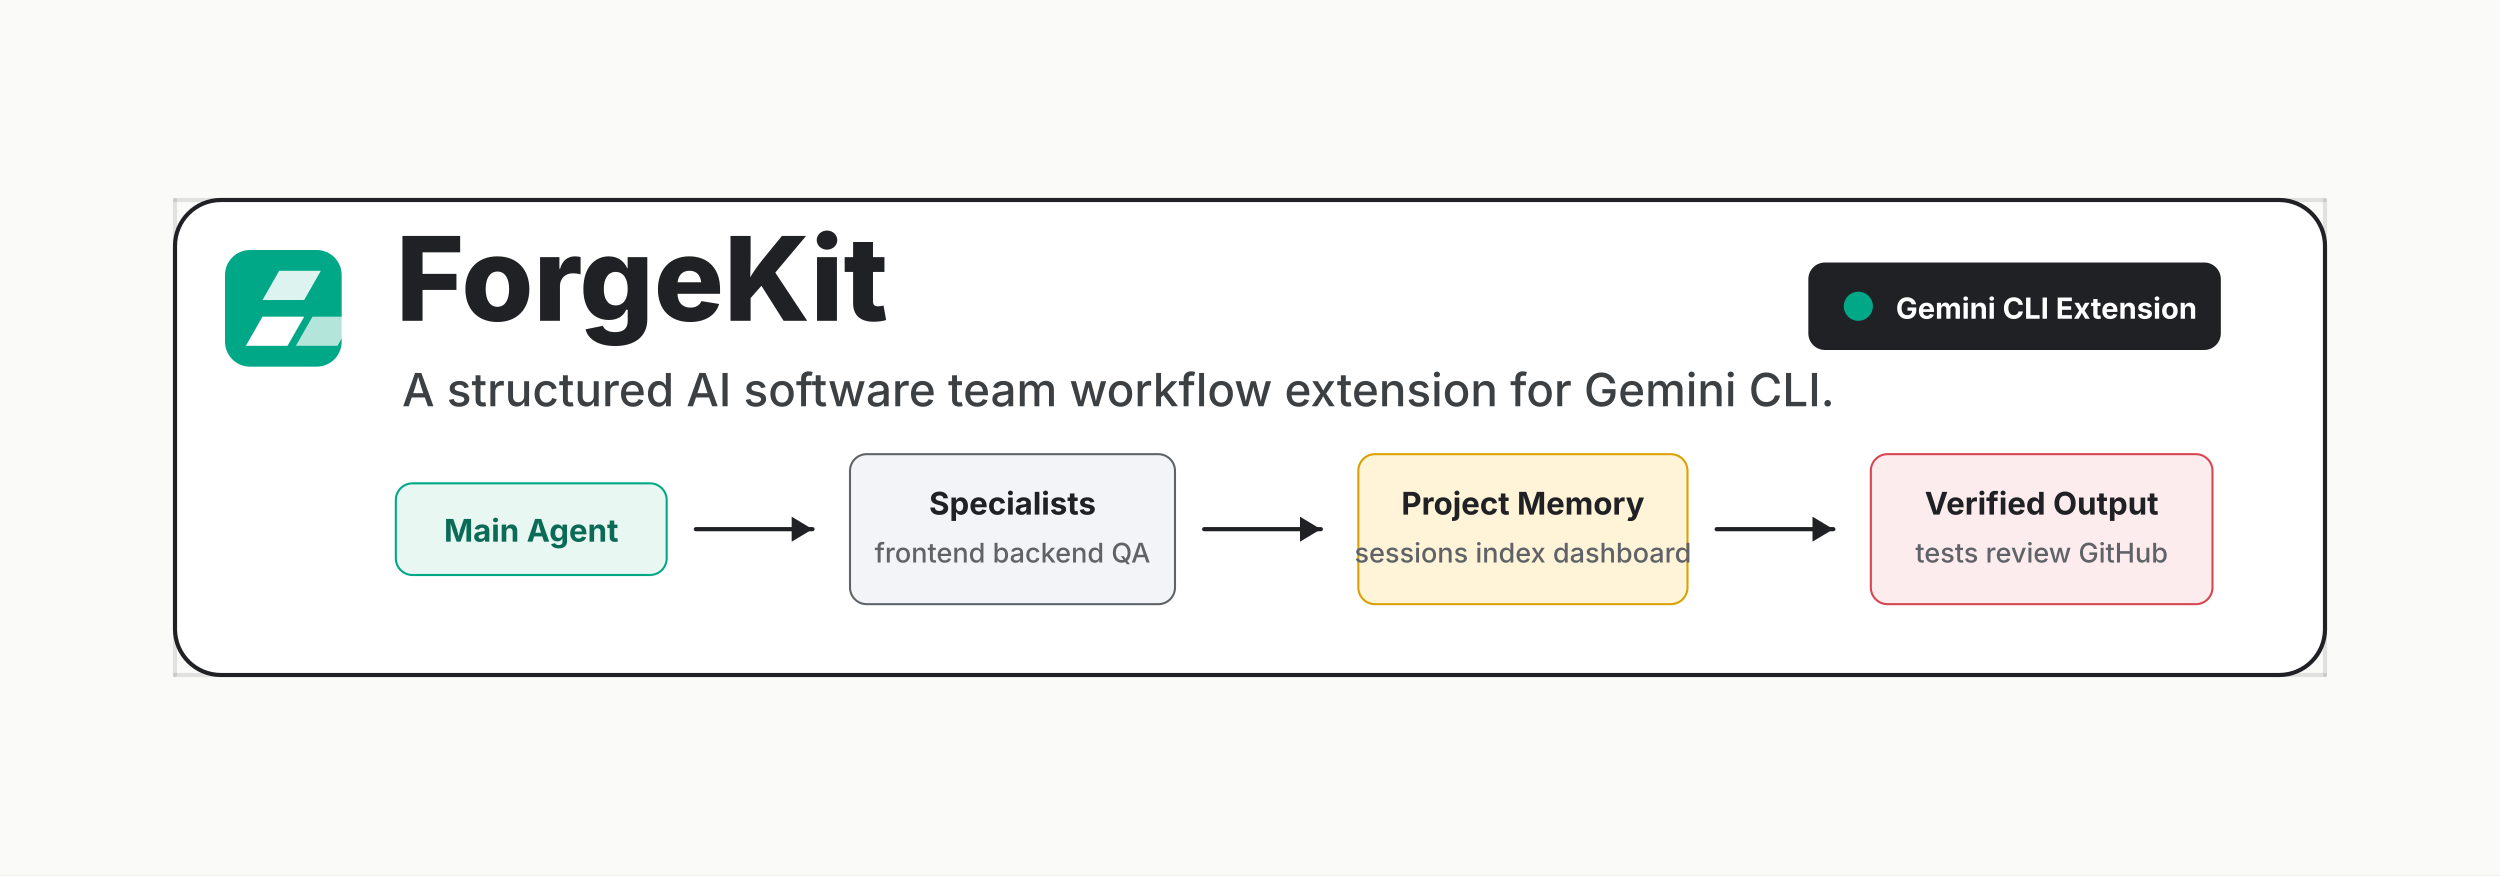
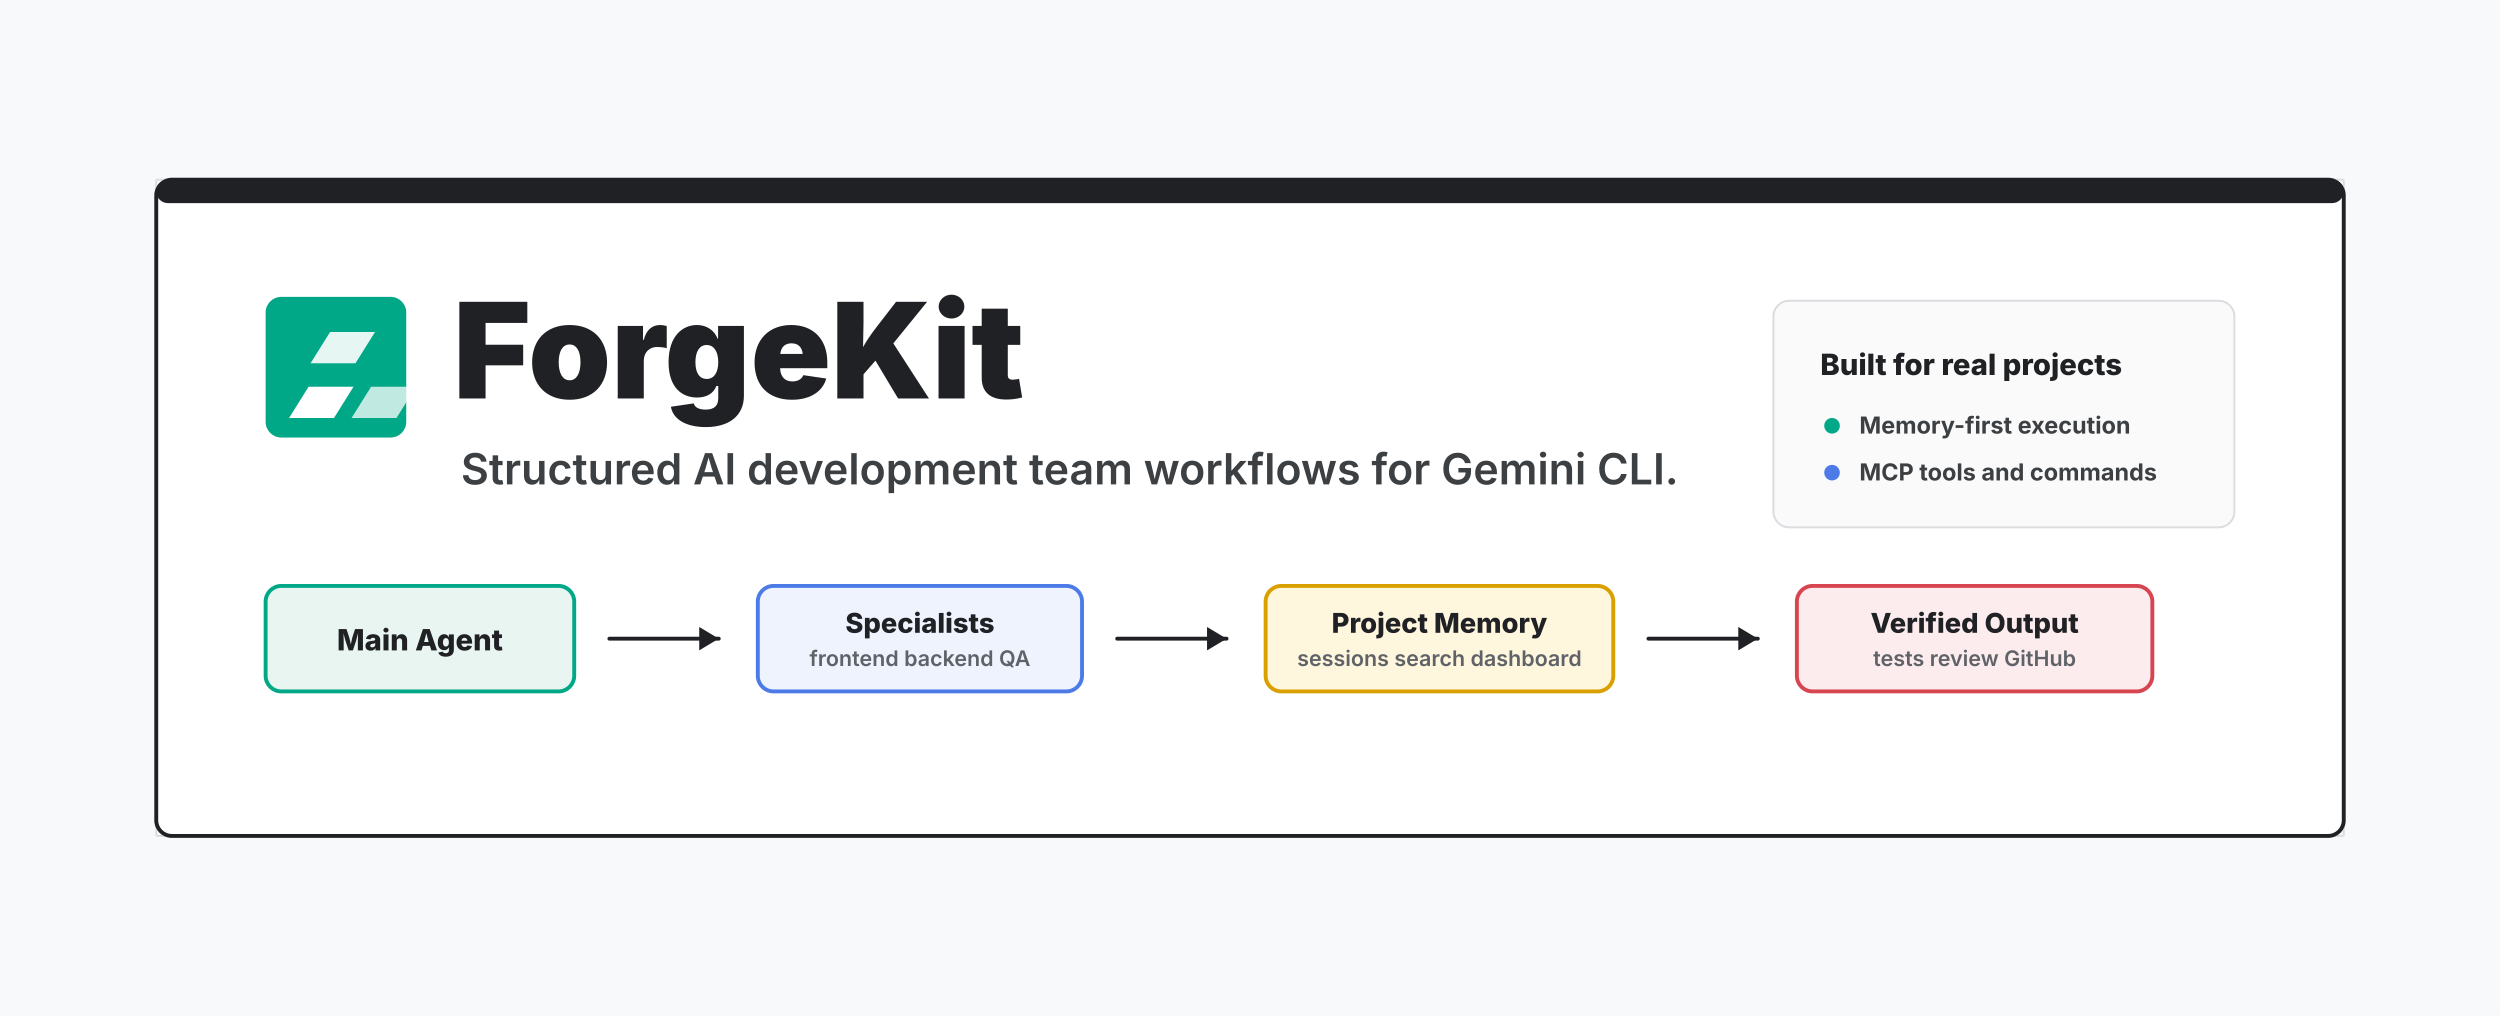
- <svg xmlns="http://www.w3.org/2000/svg" width="1200" height="420" viewBox="0 0 1200 420" fill="none" role="img" aria-labelledby="title desc">
-   <rect width="1200" height="420" rx="28" fill="#FAFAF8" />
-   <path d="M0 0H1200V420H0V0Z" fill="#FAFAF8" />
-   <path d="M84 96H1116" stroke="#202124" stroke-width="2" stroke-linecap="round" opacity="0.12" />
-   <path d="M84 324H1116" stroke="#202124" stroke-width="2" stroke-linecap="round" opacity="0.12" />
-   <path d="M84 96V324" stroke="#202124" stroke-width="2" stroke-linecap="round" opacity="0.12" />
-   <path d="M1116 96V324" stroke="#202124" stroke-width="2" stroke-linecap="round" opacity="0.12" />
-   <rect x="84" y="96" width="1032" height="228" rx="22" fill="#FFFFFF" stroke="#202124" stroke-width="2" />
-   <rect x="108" y="120" width="56" height="56" rx="12" fill="#00A887" />
-   <path d="M126 152H146L138 166H118L126 152Z" fill="#FFFFFF" />
-   <path d="M134 130H154L146 144H126L134 130Z" fill="#FFFFFF" opacity="0.86" />
-   <path d="M150 152H170L162 166H142L150 152Z" fill="#FFFFFF" opacity="0.7" />
-   <text x="190" y="154" font-family="Inter, ui-sans-serif, system-ui, -apple-system, BlinkMacSystemFont, Segoe UI, sans-serif" font-size="56" font-weight="800" fill="#202124" letter-spacing="0">ForgeKit</text>
-   <text x="193" y="195" font-family="Inter, ui-sans-serif, system-ui, -apple-system, BlinkMacSystemFont, Segoe UI, sans-serif" font-size="22" font-weight="500" fill="#3C4043" letter-spacing="0">A structured AI software team workflow extension for Gemini CLI.</text>
-   <g transform="translate(190 232)">
-     <rect width="130" height="44" rx="8" fill="#E9F7F3" stroke="#00A887" />
-     <text x="65" y="28" text-anchor="middle" font-family="Inter, ui-sans-serif, system-ui, sans-serif" font-size="15" font-weight="700" fill="#0B6B57">Main Agent</text>
-   </g>
-   <path d="M334 254H390" stroke="#202124" stroke-width="2" stroke-linecap="round" />
-   <path d="M390 254L380 248V260L390 254Z" fill="#202124" />
-   <g transform="translate(408 218)">
-     <rect width="156" height="72" rx="8" fill="#F2F4F7" stroke="#5F6368" />
-     <text x="78" y="29" text-anchor="middle" font-family="Inter, ui-sans-serif, system-ui, sans-serif" font-size="15" font-weight="700" fill="#202124">Specialists</text>
-     <text x="78" y="52" text-anchor="middle" font-family="Inter, ui-sans-serif, system-ui, sans-serif" font-size="13" font-weight="500" fill="#5F6368">frontend backend QA</text>
-   </g>
-   <path d="M578 254H634" stroke="#202124" stroke-width="2" stroke-linecap="round" />
-   <path d="M634 254L624 248V260L634 254Z" fill="#202124" />
-   <g transform="translate(652 218)">
-     <rect width="158" height="72" rx="8" fill="#FFF4D8" stroke="#D9A000" />
-     <text x="79" y="29" text-anchor="middle" font-family="Inter, ui-sans-serif, system-ui, sans-serif" font-size="15" font-weight="700" fill="#202124">Project Memory</text>
-     <text x="79" y="52" text-anchor="middle" font-family="Inter, ui-sans-serif, system-ui, sans-serif" font-size="13" font-weight="500" fill="#5F6368">sessions index dashboard</text>
-   </g>
-   <path d="M824 254H880" stroke="#202124" stroke-width="2" stroke-linecap="round" />
-   <path d="M880 254L870 248V260L880 254Z" fill="#202124" />
-   <g transform="translate(898 218)">
-     <rect width="164" height="72" rx="8" fill="#FDECEE" stroke="#D64550" />
-     <text x="82" y="29" text-anchor="middle" font-family="Inter, ui-sans-serif, system-ui, sans-serif" font-size="15" font-weight="700" fill="#202124">Verified Output</text>
-     <text x="82" y="52" text-anchor="middle" font-family="Inter, ui-sans-serif, system-ui, sans-serif" font-size="13" font-weight="500" fill="#5F6368">tests review GitHub</text>
-   </g>
-   <g transform="translate(868 126)">
-     <rect width="198" height="42" rx="8" fill="#202124" />
-     <circle cx="24" cy="21" r="7" fill="#00A887" />
-     <text x="42" y="27" font-family="Inter, ui-sans-serif, system-ui, sans-serif" font-size="14" font-weight="700" fill="#FFFFFF">Gemini CLI Extension</text>
+ <svg xmlns="http://www.w3.org/2000/svg" width="1280" height="520" viewBox="0 0 1280 520" fill="none" role="img" aria-labelledby="title desc">
+   <rect width="1280" height="520" fill="#F7F9FB" />
+   <path d="M0 0H1280V520H0V0Z" fill="#F7F9FB" />
+   <path d="M80 92H1200" stroke="#DADCE0" stroke-width="1" />
+   <path d="M80 428H1200" stroke="#DADCE0" stroke-width="1" />
+   <path d="M80 92V428" stroke="#DADCE0" stroke-width="1" />
+   <path d="M1200 92V428" stroke="#DADCE0" stroke-width="1" />
+   <g transform="translate(80 92)">
+     <rect width="1120" height="336" rx="8" fill="#FFFFFF" stroke="#202124" stroke-width="2" />
+     <rect width="1120" height="12" rx="6" fill="#202124" />
+     <g transform="translate(56 60)">
+       <rect width="72" height="72" rx="8" fill="#00A887" />
+       <path d="M22 46H45L35 62H12L22 46Z" fill="#FFFFFF" />
+       <path d="M33 18H56L46 34H23L33 18Z" fill="#FFFFFF" opacity="0.9" />
+       <path d="M54 46H77L67 62H44L54 46Z" fill="#FFFFFF" opacity="0.75" />
+     </g>
+     <text x="152" y="112" font-family="Inter, ui-sans-serif, system-ui, -apple-system, BlinkMacSystemFont, Segoe UI, sans-serif" font-size="68" font-weight="850" fill="#202124" letter-spacing="0">ForgeKit</text>
+     <text x="156" y="156" font-family="Inter, ui-sans-serif, system-ui, -apple-system, BlinkMacSystemFont, Segoe UI, sans-serif" font-size="22" font-weight="600" fill="#3C4043" letter-spacing="0">Structured AI development team workflows for Gemini CLI.</text>
+     <g transform="translate(56 208)">
+       <g>
+         <rect width="158" height="54" rx="8" fill="#E8F5F1" stroke="#00A887" stroke-width="2" />
+         <text x="79" y="33" text-anchor="middle" font-family="Inter, ui-sans-serif, system-ui, sans-serif" font-size="15" font-weight="800" fill="#202124">Main Agent</text>
+       </g>
+       <path d="M176 27H232" stroke="#202124" stroke-width="2" stroke-linecap="round" />
+       <path d="M232 27L222 21V33L232 27Z" fill="#202124" />
+       <g transform="translate(252 0)">
+         <rect width="166" height="54" rx="8" fill="#EEF3FE" stroke="#4C7BE8" stroke-width="2" />
+         <text x="83" y="24" text-anchor="middle" font-family="Inter, ui-sans-serif, system-ui, sans-serif" font-size="14" font-weight="800" fill="#202124">Specialists</text>
+         <text x="83" y="41" text-anchor="middle" font-family="Inter, ui-sans-serif, system-ui, sans-serif" font-size="11" font-weight="600" fill="#5F6368">frontend backend QA</text>
+       </g>
+       <path d="M436 27H492" stroke="#202124" stroke-width="2" stroke-linecap="round" />
+       <path d="M492 27L482 21V33L492 27Z" fill="#202124" />
+       <g transform="translate(512 0)">
+         <rect width="178" height="54" rx="8" fill="#FFF6DE" stroke="#D9A000" stroke-width="2" />
+         <text x="89" y="24" text-anchor="middle" font-family="Inter, ui-sans-serif, system-ui, sans-serif" font-size="14" font-weight="800" fill="#202124">Project Memory</text>
+         <text x="89" y="41" text-anchor="middle" font-family="Inter, ui-sans-serif, system-ui, sans-serif" font-size="11" font-weight="600" fill="#5F6368">sessions search dashboard</text>
+       </g>
+       <path d="M708 27H764" stroke="#202124" stroke-width="2" stroke-linecap="round" />
+       <path d="M764 27L754 21V33L764 27Z" fill="#202124" />
+       <g transform="translate(784 0)">
+         <rect width="182" height="54" rx="8" fill="#FDECEE" stroke="#D64550" stroke-width="2" />
+         <text x="91" y="24" text-anchor="middle" font-family="Inter, ui-sans-serif, system-ui, sans-serif" font-size="14" font-weight="800" fill="#202124">Verified Output</text>
+         <text x="91" y="41" text-anchor="middle" font-family="Inter, ui-sans-serif, system-ui, sans-serif" font-size="11" font-weight="600" fill="#5F6368">tests review GitHub</text>
+       </g>
+     </g>
+     <g transform="translate(828 62)">
+       <rect width="236" height="116" rx="8" fill="#FAFAFA" stroke="#DADCE0" />
+       <text x="24" y="38" font-family="Inter, ui-sans-serif, system-ui, sans-serif" font-size="15" font-weight="800" fill="#202124">Built for real projects</text>
+       <g transform="translate(24 58)">
+         <circle cx="6" cy="6" r="4" fill="#00A887" />
+         <text x="20" y="10" font-family="Inter, ui-sans-serif, system-ui, sans-serif" font-size="12" font-weight="650" fill="#3C4043">Memory-first execution</text>
+       </g>
+       <g transform="translate(24 82)">
+         <circle cx="6" cy="6" r="4" fill="#4C7BE8" />
+         <text x="20" y="10" font-family="Inter, ui-sans-serif, system-ui, sans-serif" font-size="12" font-weight="650" fill="#3C4043">MCP tools and commands</text>
+       </g>
+     </g>
  </g>
</svg>
